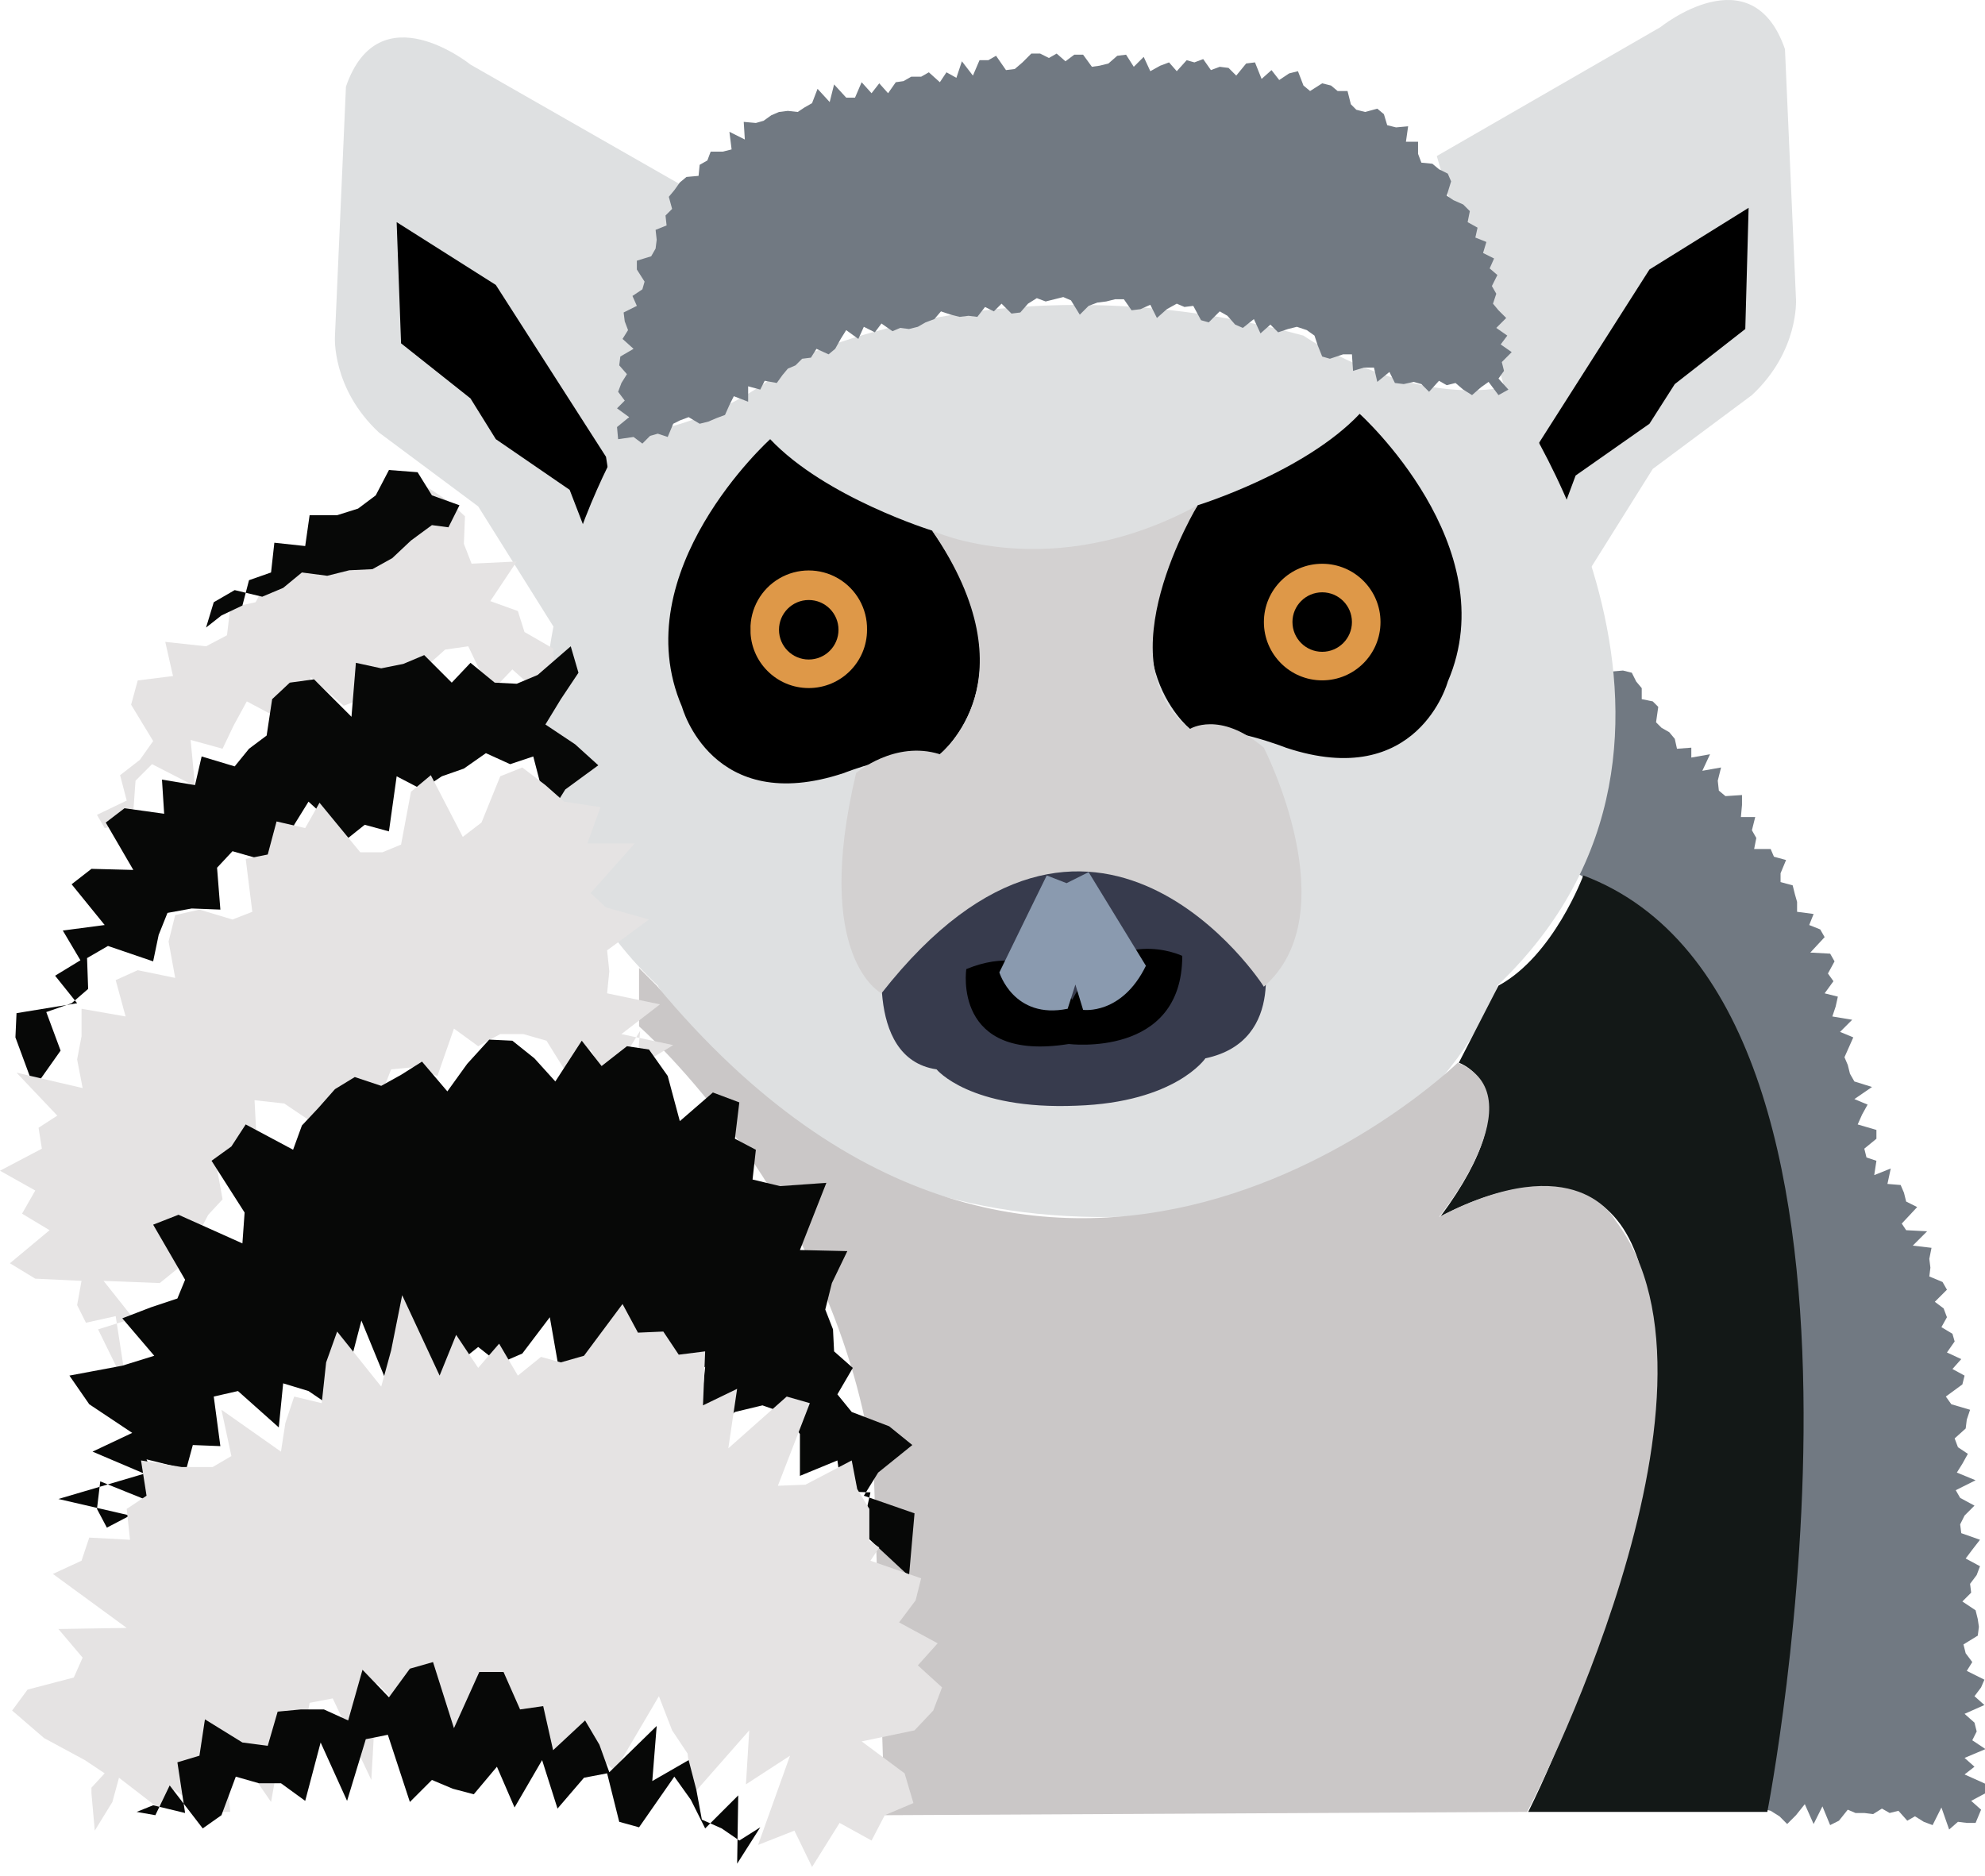
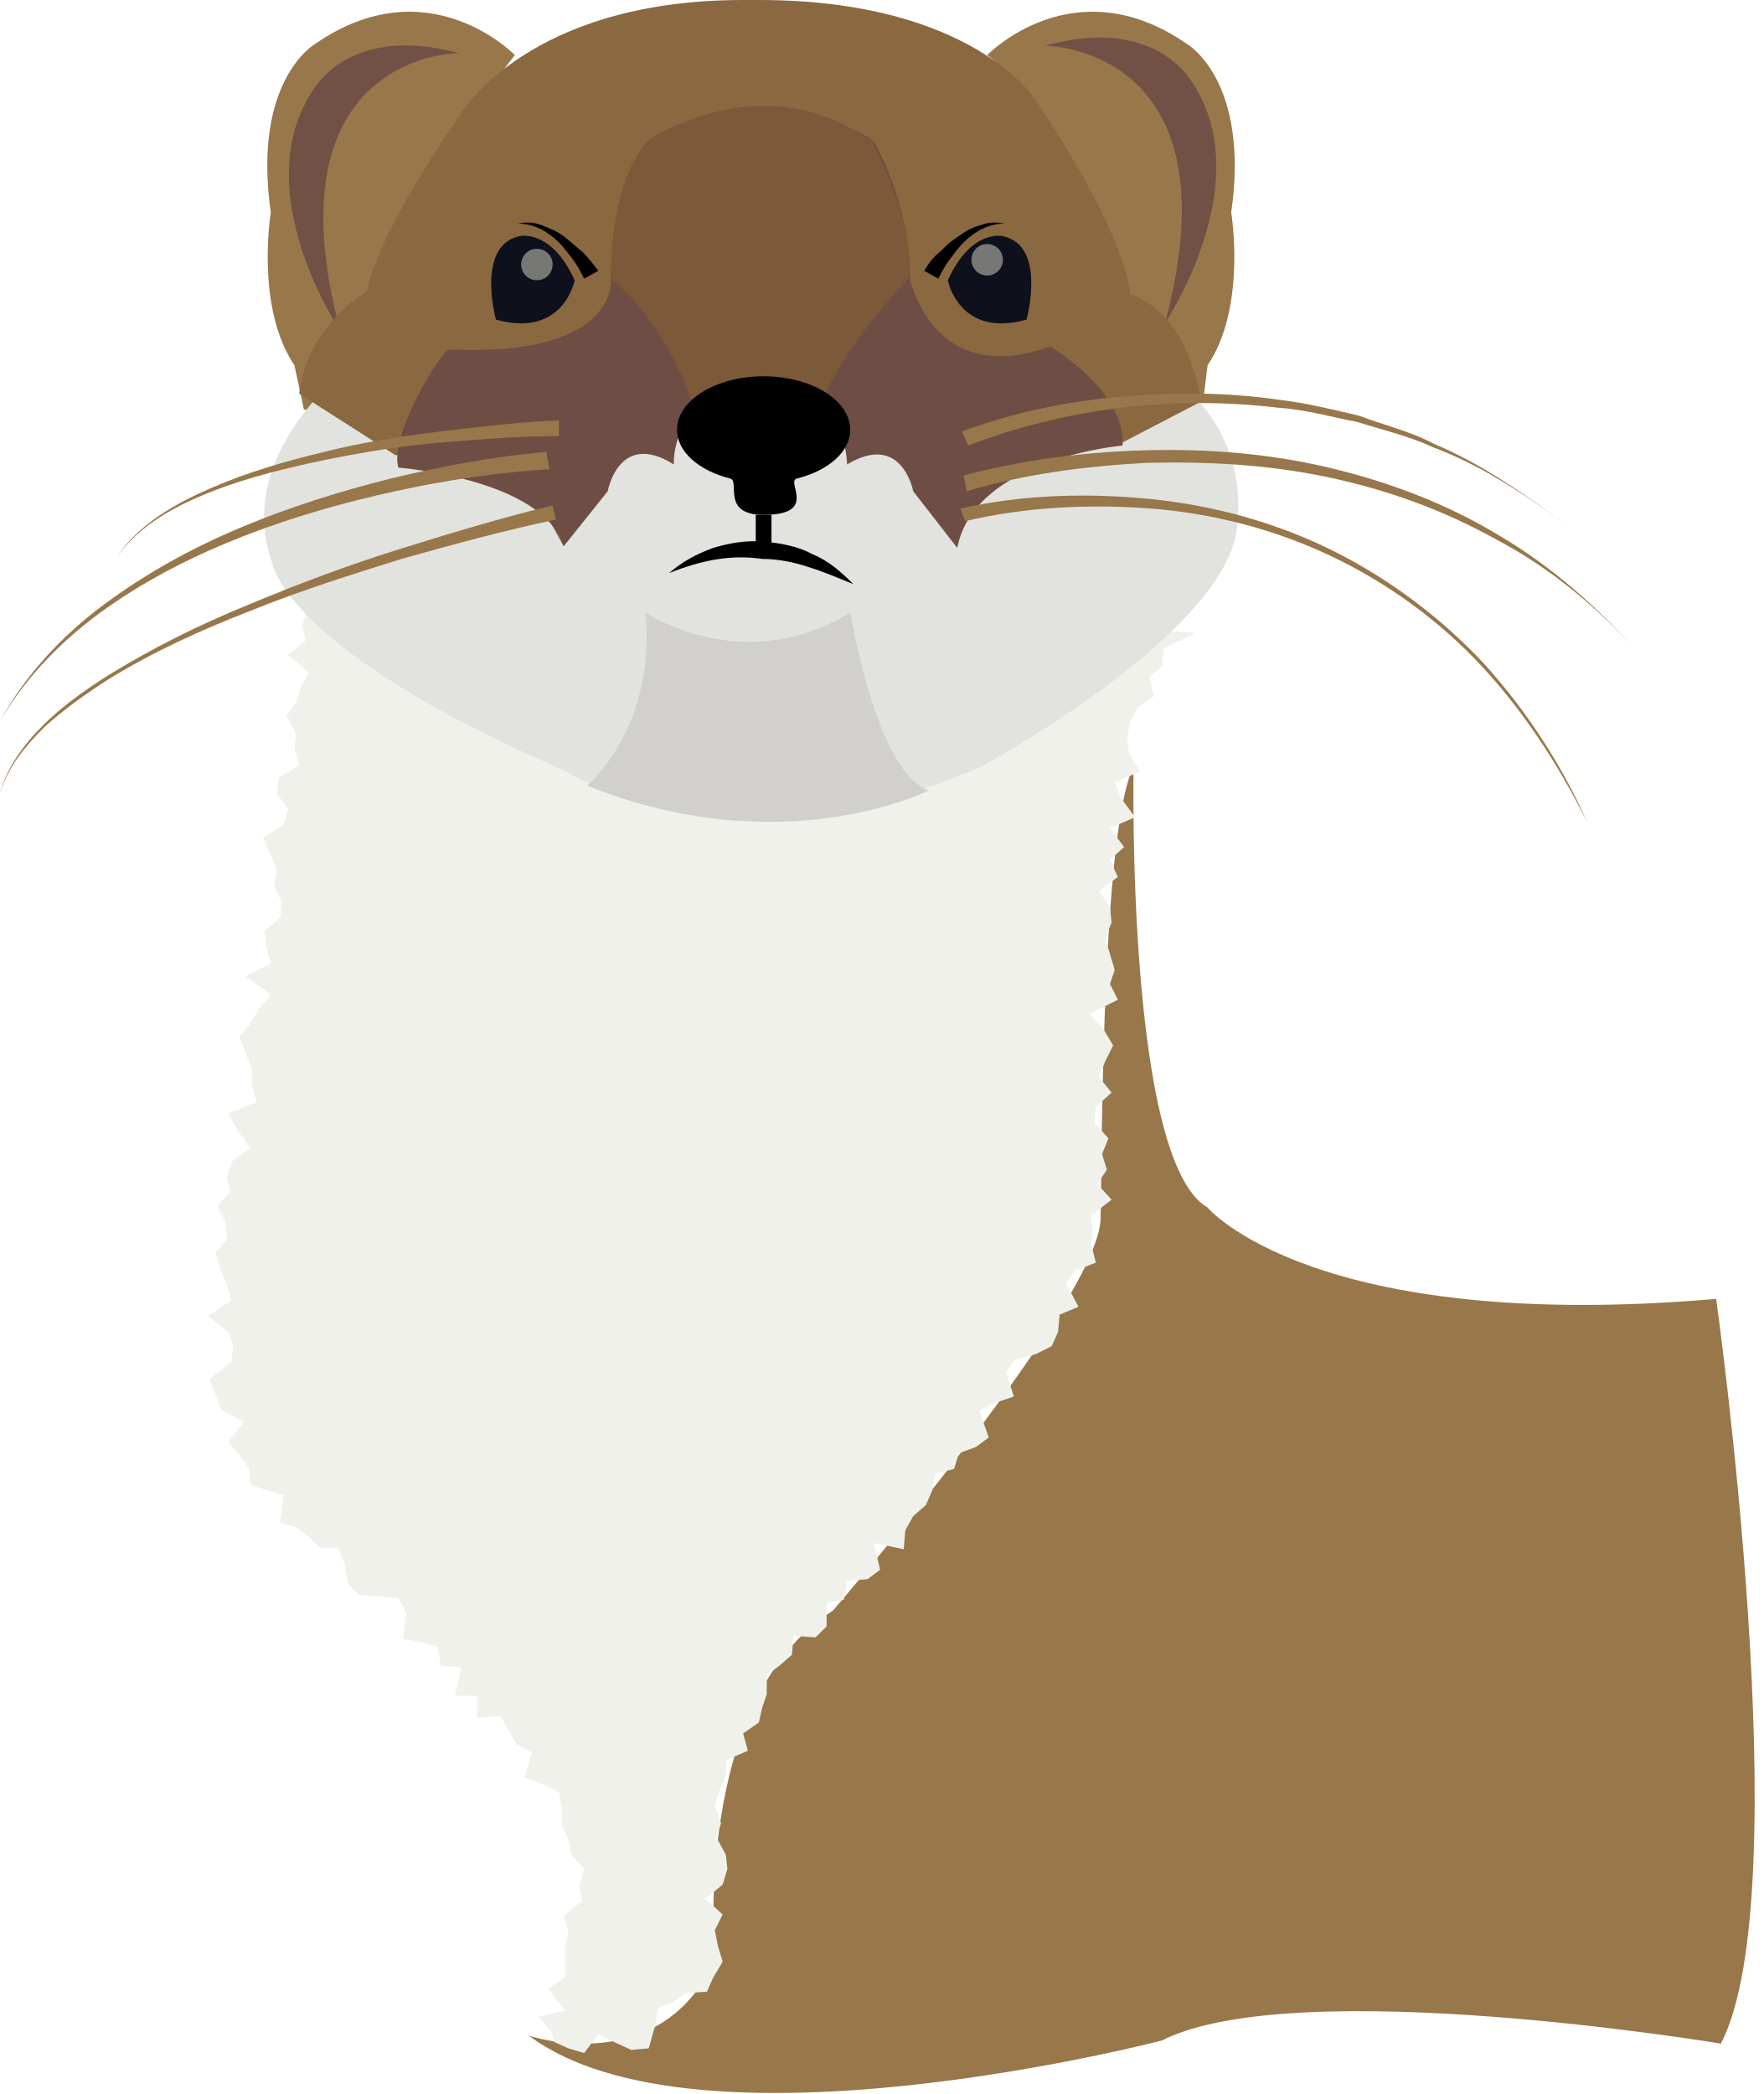
- <svg xmlns="http://www.w3.org/2000/svg" width="127" height="120">
-   <path fill="#717982" d="M102.5 42.624l-.212.423.705-.07.846-.071.564.14.282.564.353.423v.705l.705.141.352.353-.141.987.353.352.493.282.352.423.141.635.917-.07v.634l1.198-.212-.493 1.058 1.198-.212-.211.846.07.635.423.352 1.058-.07v.634l-.07.775h.916l-.212.846.282.494-.14.705h1.057l.211.493.775.212-.352.846v.564l.775.211.141.564.141.494v.634l1.058.141-.282.705.705.282.282.493-.917.987 1.27.07.281.494-.423.776.353.493-.564.776.846.211-.141.635-.212.634 1.27.211-.776.776.846.352-.282.635-.282.634.211.494.141.564.282.493 1.128.353-1.128.775.846.353-.352.634-.282.635 1.198.352v.564l-.775.634.14.564.635.212-.14.916 1.057-.423-.212.987.846.07.211.494.141.564.705.353-.987 1.057.282.423 1.34.07-.917.917 1.199.141-.141.705.07.564-.07.564.846.352.282.494-.776.775.564.423.212.564-.353.635.705.423.141.493-.493.705.916.423-.564.634.776.423-.141.564-1.058.776.353.493 1.198.353-.211.634-.07.564-.706.635.212.564.634.423-.352.634-.353.564 1.199.493-1.27.635.283.493.916.494-.634.634-.282.564.07.564 1.199.423-.494.635-.423.564.917.493-.212.564-.423.564.07.564-.563.564.846.564.14.564.071.493-.07.564-.917.564.141.564.423.564-.352.564 1.128.564-.212.493-.423.564.635.564-1.27.564.635.564.141.564-.282.564.846.564-1.34.564.635.564-.634.494 1.41.634-.07.564-.917.493.634.564-.352.846h-.564l-.564-.07-.564.493-.494-1.41-.564 1.128-.564-.211-.564-.353-.493.282-.564-.634-.564.14-.493-.281-.564.352-.564-.07h-.564l-.494-.212-.564.705-.564.282-.493-1.198-.564 1.128-.564-1.27-.564.706-.564.564-.493-.494-.564-.352-.564-.141-.494-.423h-.352l-.423.07.211-.493.635-.494-.564-.634.775-.423-.916-.705.634-.493.564-.494-.14-.564-.494-.634.352-.494.212-.493-.282-.635-.353-.564.635-.493-.423-.564.634-.493.776-.494-.494-.634-.705-.564 1.128-.494-.564-.564.282-.564.494-.493-.564-.635.211-.493.282-.564-.705-.564.282-.564-.07-.564-.07-.564.352-.493.14-.564.635-.494-.07-.564-.917-.634v-.494l.987-.564-.352-.564.211-.493-.775-.564.987-.564-.564-.564.352-.564-.14-.564.422-.564-1.269-.493.987-.564-.634-.564.211-.564-.14-.564.634-.564-.353-.564-.211-.493-.705-.564.14-.564-.07-.494.705-.634-.07-.564-.846-.494.211-.564v-.564l.141-.564-.634-.423.916-.705-.352-.493-.776-.493.917-.705-.494-.423-.705-.494v-.564l.07-.564.917-.705-.423-.493-.916-.423.14-.564.706-.705-.705-.423-.776-.353.423-.704v-.564l-.352-.494-.353-.493.07-.564-.07-.564.282-.705-.634-.353.07-.634-1.128-.141.212-.705-.635-.282.353-.776-.493-.352-.282-.493-.353-.494-.282-.423v-.634l.141-.776-.564-.282-1.057.07.14-.775-.704-.14-.423-.353-.141-.635.07-.775h-.775l-.07-.705-.071-.775-.705-.071-.987.423v-.987l-.282-.564-.987.494.07-1.199-.422-.352-.494-.212-.634.212-.423-.635.352-.493.282-.423-.14-.635.14-.564.07-.493.635-.423.705-.353-.634-.705.634-.422.423-.494-.705-.705.282-.493.282-.494.493-.493-.775-.635 1.198-.423-.564-.564-.493-.634 1.34-.423-.494-.635-.775-.493.775-.564-.211-.564.422-.634z" />
-   <path fill="#dee0e1" d="M91.926 9.984l14.31-8.248s5.851-4.723 7.966 1.41l.705 16.003s.211 3.313-2.82 6.133l-6.344 4.723-5.429 8.67" />
-   <path d="M111.876 13.298l-.212 7.754-4.512 3.525-1.62 2.538-4.724 3.313-1.833 4.935-1.41-.705.917-6.345 7.049-11.068z" />
-   <path fill="#dee0e1" d="M44.412 12.31l-14.31-8.177S24.25-.59 22.134 5.543l-.705 16.003s-.211 3.313 2.82 6.133l6.345 4.723 5.428 8.67" />
-   <path d="M25.378 14.214l.282 7.755 4.441 3.524 1.622 2.609 4.723 3.242 1.903 4.935 1.41-.705-.987-6.345-7.05-10.997z" />
-   <path fill="#dee0e1" d="M71.2 77.871c-21.43.282-29.114-14.804-29.114-14.804C27.07 48.968 39.97 27.82 39.97 27.82s5.64-.212 10.785-4.724c0 0 13.394-6.838 32.64-1.621 0 0 6.344 4.441 12.9 3.313 0 0 16.214 22.347-.493 38.28.07 0-4.864 14.592-24.603 14.803z" />
-   <path fill="#373b4d" d="M69.438 48.968l1.198-1.41 5.64 7.261s4.44.212 4.44 5.64c0 0 1.763 6.133-3.594 7.26 0 0-1.904 2.82-8.248 3.032-6.838.282-8.953-2.326-8.953-2.326-4.794-.705-3.314-8.46-3.314-8.46 0-5.428 4.442-5.64 4.442-5.64l5.64-7.26 1.198 1.41" />
-   <path d="M76.628 32.331s6.838-2.115 10.363-5.85c0 0 9.376 8.459 5.64 17.13 0 0-1.904 7.049-10.363 4.23 0 0-3.525-1.41-6.133-1.2 0 0-6.063-4.934.493-14.31zM59.639 33.953s-6.838-2.115-10.363-5.851c0 0-9.376 8.459-5.64 17.13 0 0 1.904 7.05 10.363 4.23 0 0 3.525-1.41 6.133-1.199 0 0 6.133-4.934-.493-14.31zM61.824 62.01s-.916 5.992 6.556 4.793c0 0 7.261.917 7.261-5.64 0 0-4.441-2.114-7.05 2.82.071.071-1.973-3.947-6.767-1.973z" />
-   <path fill="#d3d1d1" d="M56.396 63.56s-4.441-2.255-1.621-14.098c0 0 2.467-2.115 5.357-1.199 0 0 6.063-4.723-.493-14.31 0 0 7.543 3.524 16.99-1.622 0 0-6.134 10.081-.494 14.31 0 0 1.903-1.198 4.723 1.2 0 0 5.428 10.573 0 15.297 0-.07-10.927-16.849-24.462.423z" />
-   <path fill="#8a9aaf" d="M66.97 56.018s-1.974 4.018-3.031 6.203c0 0 .916 3.031 4.37 2.327l.494-1.551.494 1.621s2.467.353 4.018-2.82l-3.666-5.992-1.41.705z" />
-   <path fill="#717982" d="M96.508 24.93l-.635-.706.353-.493-.141-.564.634-.635-.705-.493.423-.564-.705-.493.635-.635-.494-.493-.352-.423.211-.635-.282-.493.353-.705-.494-.423.282-.635-.705-.352.212-.705-.705-.282.14-.634-.634-.353.141-.705-.423-.423-.634-.282-.423-.282.282-.916-.212-.494-.564-.282-.422-.352-.705-.07-.212-.565v-.775h-.775l.14-.987-.775.07-.564-.14-.211-.705-.423-.353-.776.212-.564-.141-.352-.353-.212-.846h-.634l-.423-.352-.564-.141-.775.493-.423-.352-.353-.917-.564.141-.634.423-.494-.634-.634.564-.423-1.058-.564.07-.635.776-.493-.493-.564-.07-.564.21-.493-.704-.564.211-.494-.14-.634.704-.494-.564-.564.212-.634.352-.423-.916-.635.634-.493-.775-.564.07-.564.494-.564.14-.493.071-.564-.775h-.564l-.564.423-.564-.494-.494.282-.564-.282h-.564l-.564.564-.493.423-.564.07-.634-.916-.494.282h-.564l-.423.987-.705-.916-.352 1.057-.635-.352-.423.634-.705-.634-.493.282h-.635l-.493.282-.493.07-.494.705-.564-.634-.493.634-.635-.705-.423.987h-.564l-.775-.846-.282 1.128-.776-.846-.352.917-.494.282-.423.282-.634-.07-.564.07-.493.211-.494.353-.493.14-.776-.07.07 1.128-.986-.494.14 1.128-.563.141h-.776l-.211.564-.494.282-.07.705-.776.07-.423.353-.352.494-.352.423.211.775-.423.423.07.635-.704.282.07.634-.07.564-.282.493-.917.282v.564l.494.776-.141.493-.635.423.282.635-.846.423.07.564.212.564-.352.564.705.634-.846.493-.07.564.493.564-.353.564-.211.564.423.564-.494.494.776.564-.776.634.07.776.988-.141.564.423.493-.494.494-.14.634.21.353-.845.423-.212.563-.211.705.423.564-.141.494-.212.564-.211.282-.635.282-.564.916.353v-.987l.776.211.282-.564.775.141.353-.493.352-.423.493-.212.423-.423.564-.07.353-.564.775.352.423-.352.353-.634.352-.564.776.564.352-.776.705.353.423-.564.705.493.493-.211.564.07.564-.14.494-.283.564-.211.423-.494.634.212.564.14.564-.07.564.07.494-.634.564.282.493-.493.634.634.564-.07.494-.564.564-.353.564.212.564-.141.564-.141.493.211.564.917.564-.564.564-.212.564-.07.564-.141h.564l.493.705.564-.07.635-.283.423.846.634-.564.635-.352.493.211.564-.07.494.916.493.141.705-.705.493.282.494.564.493.212.705-.564.423.916.635-.564.493.494.635-.212.564-.14.634.21.494.353.211.635.282.704.494.141.845-.282h.564l.07 1.058.706-.212h.634l.212.917.775-.635.353.705.564.07.634-.14.494.14.493.494.635-.705.493.282.564-.14.493.422.564.353.564-.494.494-.352.634.846z" />
-   <path fill="#131817" d="M93.335 68.002s4.935 1.621-1.198 9.87c0 0 9.87-5.852 12.69 2.819 0 0 1.761 17.412-7.05 35.247h15.297s10.08-51.672-11.773-59.92c0 0-1.903 5.146-5.428 7.05z" />
-   <path fill="#cac7c7" d="M40.887 61.94v3.735s12.69 11.068 15.016 28.41l.704 22.065 41.1-.212s14.098-26.788 5.639-37.855c0 0-2.468-4.794-11.28-.212 0 0 6.345-7.754 1.199-9.87 0 0-26.083 25.379-51.25-4.934z" />
-   <path fill="#e5e3e3" d="M34.12 44.033l-1.34-1.198-1.41 1.48-1.41-2.96-1.48.211-1.34 1.199-1.198 1.268-1.48-.422-1.199 1.057-1.269.493-2.114-1.832-.423 2.96-1.551-.282-2.115-1.128-.846 1.551-.705 1.48-2.044-.563.282 2.96-2.75-1.41-1.057 1.058-.141 1.974-1.058.916-.775.141-.494-.846 1.904-.916-.423-1.621 1.269-.987.846-1.199-1.41-2.326.423-1.551 2.256-.282-.494-2.185 2.609.282 1.339-.705.211-1.763 1.622-.352.705-1.34 1.269-.775 1.269-.564.775-1.621 1.34-.635 1.127-.987 2.115 1.41.846-2.044 1.269-.987 1.692 1.128.987.916-.07 1.763.493 1.269 2.89-.141-1.692 2.537 1.763.635.423 1.34 1.832 1.057.141 1.692" />
-   <path fill="#070807" d="M2.185 69.623l1.692-2.397-.916-2.467 1.621-.564 1.058-.916-.07-1.974 1.338-.776 2.89.987.353-1.692.564-1.41 1.551-.282 1.833.071-.212-2.679.987-1.057 1.974.564 1.41-.353.564-1.903.917-1.48 2.537 2.326 1.058-.846 1.55.423.494-3.525 1.622.846 1.268-.846 1.41-.493 1.41-.987 1.551.705 1.48-.494.988 3.807 1.057-1.692 2.115-1.55-1.48-1.34-1.904-1.27.987-1.62 1.128-1.692-.494-1.692-2.114 1.833-1.34.563-1.41-.07-1.55-1.269-1.2 1.269-1.761-1.762-1.34.564-1.41.282-1.621-.353-.282 3.454-2.397-2.397-1.55.212-1.129 1.057-.352 2.327-1.128.846-.917 1.128-2.114-.635-.423 1.833-2.115-.352.14 2.185-2.537-.353-1.199.917 1.763 3.031-2.679-.07-1.269.987 2.115 2.608-2.679.352 1.128 1.904-1.621.987 1.41 1.762-3.878.634-.07 1.551z" />
-   <path fill="#e5e3e3" d="M8.107 88.798l-1.833-3.736 2.256-.705-1.904-2.397 3.596.14 1.128-.916.634-1.128.705-1.127.635-1.199.916-.987-.423-2.326 1.833-.141.775-1.199-.14-2.678 1.903.211 2.608 1.762.846-1.268 1.621.493.987-1.198.776-1.974 1.48-.141 1.48.564 1.058-3.032 1.55 1.128 1.41-.775h1.481l1.48.423 1.27 2.044 1.55-1.48 1.128 2.115 2.045-3.314-.212 2.327 2.326-1.41-3.313-.705 2.467-1.903-3.383-.705.14-1.41-.14-1.34 2.679-1.974-2.75-.775-.987-.916 2.82-3.173h-3.031l.846-2.326-2.327-.353-1.198-1.057-1.48-1.128-1.41.564-1.199 2.96-1.198.917-2.045-3.947-1.268 1.057-.635 3.384-1.198.493h-1.41l-2.609-3.172-.916 1.621-1.833-.423-.564 2.115-1.41.282.423 3.384-1.269.493-2.114-.634-1.551.352-.423 1.692.423 2.327-2.397-.494-1.41.635.634 2.326-2.82-.493v1.762l-.281 1.48.352 1.833-4.23-.987 2.609 2.75-1.199.775.212 1.34-2.68 1.41 2.257 1.268-.846 1.48 1.762 1.058-2.538 2.115 1.622.987 2.96.14-.281 1.552.564 1.128 1.903-.423z" />
-   <path fill="#070807" d="M6.838 97.75l-.634-1.198.211-1.762 4.37 1.762-1.41-3.172 2.539.634.423-1.55 1.762.07-.423-3.172 1.55-.353 2.61 2.327.281-2.82 1.622.493 1.762 1.199.775-2.468.846-3.242 2.256 5.498 1.128-1.974 1.41.635 1.269-1.34 1.41-1.127 1.34 1.057 1.48-.635 1.762-2.326.705 4.018 1.903-1.621.635 2.89 2.397-2.96-.282 5.005 2.537-2.89 2.045-1.27-.494 4.865 2.397-1.974 1.763-.423 1.41.493.986 1.34v2.678l2.397-.987.282 1.974 1.833.07-.564 2.539 3.031 2.82.353-4.019-3.243-1.128.917-1.48 2.185-1.762-1.48-1.199-2.397-.916-.917-1.128.987-1.692-1.198-1.058-.07-1.41-.494-1.268.423-1.692.987-2.045-3.032-.07.776-1.974.916-2.326-2.96.211-1.763-.423.212-1.903-1.34-.705.282-2.326-1.692-.635-2.115 1.833-.775-2.89-1.198-1.692-1.41-.212-1.622 1.27-1.269-1.622L35.53 69.2l-1.339-1.48-1.41-1.128-1.48-.07-1.41 1.55-1.27 1.763L27 67.93l-1.34.846-1.269.705-1.692-.564-1.269.776-1.057 1.198-1.057 1.128-.564 1.55-3.032-1.62-.916 1.41-1.269.916 2.115 3.313-.141 1.974-4.089-1.833-1.621.635 2.044 3.524-.493 1.199-1.692.564-1.833.705 2.044 2.396-2.044.635-3.384.634 1.269 1.833 2.75 1.833-2.539 1.199 3.314 1.41-5.499 1.62 4.582 1.058z" />
-   <path fill="#e5e3e3" d="M7.613 113.753l2.468 1.903 1.057-1.127 2.115 1.41h1.48l-.493-5.147 3.102 4.512.493-2.75 1.41-.281.564-3.314 1.48-.282 2.468 5.217.352-6.203 1.763 1.832 1.692 3.032 1.339.282 1.198-3.807 1.48 1.55 1.41-.845 1.27 1.48 1.127 2.045 1.34-.282 1.48-.705 1.128 1.057 2.82-4.794.846 2.186.987 1.48.352 2.609 3.596-4.09-.212 3.455 2.82-1.833-2.044 5.71 2.326-.916 1.128 2.326 1.762-2.82 2.045 1.128.845-1.621 1.833-.776-.564-1.903-2.749-2.044 3.384-.705 1.198-1.27.564-1.48-1.55-1.41 1.268-1.41-2.467-1.339 1.057-1.41.353-1.41-3.243-1.127.564-.846-.634-.423v-2.045l-.776-1.269-.352-1.833-2.961 1.551-1.763.07 2.045-5.286-1.48-.423-3.737 3.313.564-3.807-2.185 1.058.14-3.455-1.691.212-.987-1.48-1.621.07-.987-1.833-2.468 3.313-1.48.423-1.269-.352-1.48 1.198-1.199-2.044-1.34 1.55-1.41-2.114-1.057 2.608-2.396-5.146-.705 3.525-.635 2.326-2.82-3.524-.705 1.973-.282 2.609-1.762-.423-.564 1.692-.282 1.833-3.807-2.68.635 2.962-1.199.704h-1.973l-2.609-.423.353 2.256-1.27.846.212 1.974-2.608-.14-.493 1.48-1.833.846 4.723 3.454-4.37.07 1.55 1.833-.564 1.27-2.96.775-.988 1.339 2.045 1.762 2.608 1.41 1.269.846-.846.917v.352l.212 2.397 1.127-1.833z" />
-   <path fill="#de9848" d="M80.364 39.804a4.23 4.23 0 1 1 8.46 0 4.23 4.23 0 0 1-8.46 0z" />
-   <path fill="none" stroke="#000" stroke-miterlimit="50" d="M80.364 39.804a4.23 4.23 0 1 1 8.46 0 4.23 4.23 0 0 1-8.46 0z" />
-   <path fill="#de9848" d="M47.514 40.297a4.23 4.23 0 1 1 8.459 0 4.23 4.23 0 0 1-8.46 0z" />
-   <path fill="none" stroke="#000" stroke-miterlimit="50" d="M47.514 40.297a4.23 4.23 0 1 1 8.459 0 4.23 4.23 0 0 1-8.46 0z" />
+ <svg xmlns="http://www.w3.org/2000/svg" width="112" height="133" viewBox="0 0 112 133">
  <g>
-     <path d="M82.69 39.804a1.903 1.903 0 1 1 3.807 0 1.903 1.903 0 0 1-3.806 0z" />
-   </g>
-   <g>
-     <path d="M49.84 40.297a1.903 1.903 0 1 1 3.807 0 1.903 1.903 0 0 1-3.807 0z" />
-   </g>
-   <g>
-     <path fill="#070807" d="M28.691 33.741l-1.057-.14-1.34.986-1.198 1.128-1.269.705-1.48.07-1.41.353-1.621-.212-1.199.987-1.34.564-1.762-.423-1.339.776-.493 1.621.986-.775 1.34-.635.423-1.621 1.41-.494.211-1.903 1.974.212.282-1.974h1.762l1.34-.423 1.128-.846.846-1.622 1.833.141.916 1.48 1.762.635z" />
-   </g>
-   <g>
-     <path fill="#070807" d="M8.741 115.938l1.058-.423 2.044.494-.493-3.243 1.41-.423.352-2.326 2.397 1.48 1.621.212.635-2.186 1.48-.14h1.48l1.551.704.917-3.242 1.692 1.762 1.34-1.833 1.48-.423 1.339 4.23 1.621-3.595h1.551l1.058 2.396 1.48-.211.634 2.82 2.045-1.904.916 1.551.635 1.763 3.031-2.961-.282 3.525 2.326-1.34.494 1.904.352 1.903 1.27.564 1.127.775 1.34-.846-1.48 2.327.07-4.371-2.115 2.115-.917-1.833-1.057-1.48-2.256 3.242-1.269-.352-.775-3.102-1.48.282-1.693 1.974-.986-3.102-1.763 3.031-1.128-2.608-1.48 1.763-1.34-.353-1.339-.564-1.41 1.41-1.41-4.3-1.41.282-1.198 3.947-1.692-3.736-.987 3.736-1.55-1.127h-1.41l-1.481-.423-.917 2.467-1.198.846-2.115-2.75-.916 1.904z" />
+     <g>
+       <g>
+         <path fill="#98774a" d="M32.7 3.5S27.2-2.2 20 2.8c0 0-4 2.3-2.8 10.7 0 0-1 6 1.5 9.7l.6 2.8s1.8.3 6 3.7c0 0-2.7-13.5 7.4-26.2z" />
+       </g>
+       <g>
+         <path fill="#98774a" d="M62.7 3.5s5.5-5.7 12.7-.7c0 0 4 2.3 2.8 10.7 0 0 1 6-1.5 9.7l-.3 2.4s-1.1-1.4-5 2.6c-.1-.1-2.6-20.3-8.7-24.7z" />
+       </g>
+       <g>
+         <path fill="#715145" d="M74 20.5s6-8.9 1.7-15.3c-1.3-2-4.3-3.7-9.3-2.3-.1 0 12.3 0 7.6 17.6z" />
+       </g>
+       <g>
+         <path fill="#715145" d="M21.6 21s-6-8.9-1.7-15.3c1.3-2 4.3-3.7 9.3-2.3.1-.1-12.3-.1-7.6 17.6z" />
+       </g>
+       <g>
+         <path fill="#98774a" d="M72 48.7s-.5 25 4.7 28c0 0 6.7 8 32.3 5.8 0 0 5.3 37.7.3 47.3 0 0-27-4.5-35.5-.2 0 0-29.5 7.7-40.2-.3 0 0 8.3 2.8 11.8-4.8 0 0-1.5-16.5 7.5-22.2 0 0 17.5-20.3 17-25.2.1.1-.1-24.1 2.1-28.4z" />
+       </g>
+       <g>
+         <g>
+           <path fill="#f0f1ea" d="M19 35.8l.7 1 .2 1-.4 1-.3.9.2 1-1.1.9 1.3 1.1-.5 1-.3.9-.6.9.6 1.1-.1.9.3 1.1-1.3.8-.1 1 .7 1-.3 1-1.3.8.5 1.1.4 1-.2 1 .5 1-.1 1-1 .8.1 1 .3 1.1-1.6.8 1.6 1.2-.7.8-.6 1-.7.9.4 1 .4 1v1l.3 1.1-1.8.7.6 1.1.8 1.1-1.1.8-.4 1 .2 1-.8.9.5 1 .1 1.1-.7.9.3 1 .4 1 .3 1-1.5 1 1.3 1 .3.9-.1 1-1.4 1.1.4 1 .4 1 1.4.7-1 1.3.7.8.6.8.1 1.1 1.2.4.9.3-.2 1.7 1 .3.8.6.7.7h1.2l.4 1.1.2 1.2.7.7 1.3.1 1.2.1.5.9-.2 1.7 1.2.2 1 .3.2 1.2 1.3.1-.4 1.8h1.4v1.4l1.5-.1.5.9.5.9 1 .5-.5 1.6 1.1.4 1.1.5.2 1.1v1l.4 1 .2.9.8.9-.3 1.1.2.9-1.2 1 .3 1-.2.9v2l-1.1.7 1.1 1.4-1.7.4.8.9.2.7.9.4 1 .3.9-1.2 1 .5 1.1.5 1.1-.1.4-1.4.2-1.2.9-.3.8-.6 1.4-.1.4-.9.6-1-.3-1-.2-1 .5-1-1.1-1 1.1-.9.3-1-.1-.9-.6-1.1.3-.9-.4-1.1.3-1 .4-.9v-1l1.4-.6-.3-1.1 1-.7.2-.9.3-.9v-1.2l.8-.6.8-.7.1-1.2 1.4.1.7-.7v-1.5l1.1-.2.2-1.2 1.3-.1.8-.6-.4-1.7 1.9.4.1-1.2.5-.9.8-.7.4-.9.2-1.1 1.2-.3.3-1 1.1-.4.8-.6-.6-1.7 1-.5 1.2-.4-.5-1.5.5-.8 1.4-.4 1-.5.4-.9.1-1.1 1.2-.5-.8-1.5.6-.8 1.3-.5-.3-1.2.1-.9-.1-.9 1.3-1-.9-1 .6-.9-.3-1 .4-1-.9-1 .1-1 1-.9-.8-1 .4-1 .5-1-.6-1-.9-1 1.8-.9-.5-1 .3-.9-.3-1-.3-1 .4-1-.1-1-.7-1 1.2-.9-.5-1.1.9-.8-.9-1.2 1.6-.7-.9-1.2-.4-1 1.6-.7-.7-1.2-.1-1 .2-1 .5-.9 1-.7L73 43l.8-.7.1-1.1 1-.5 1-.5" />
+         </g>
+       </g>
+       <g>
+         <path fill="#e2e2de" d="M23.8 22s-9.3 6-6.5 13.8c0 0 .8 5.5 18.7 13.2 0 0 10 6.7 26.3-.3 0 0 16.3-8.8 16.3-15.7 0 0 1.2-7.5-7.5-10.8" />
+       </g>
+       <g>
+         <path fill="#8a6840" d="M76.3 25.5l-5 2.6-9.1-.8-1.4 7.4S55.4 24 50 24c-14 .2-14.2 10.7-14.2 10.7L33 29.6l-7.9-.7L19 25c.5-4.3 4.3-6.5 4.3-6.5.8-4 6-11.3 6-11.3S33.5 0 47.2 0h1c13.7 0 17.6 6.4 17.6 6.4s5.5 8 6 12.3c0 0 3.4.7 4.5 6.8" />
+       </g>
+       <g>
+         <path fill="#81686c" d="M25.1 28.9l5.9 1.5" />
+       </g>
+       <g>
+         <g>
+           <path fill="#0e101b" d="M36.5 17.8s-.7 3.7-5 2.5c0 0-1.3-4.7 1.5-5.3 0 0 2-.5 3.5 2.8z" />
+         </g>
+         <g>
+           <g>
+             <path d="M37.1 17.7c-.2-.4-.4-.8-.7-1.2-.3-.4-.6-.8-.9-1.1-.7-.7-1.6-1.2-2.6-1.2.5-.1 1-.1 1.5.1s1 .4 1.4.7c.4.3.8.7 1.2 1 .4.4.7.8 1 1.2z" />
+           </g>
+         </g>
+       </g>
+       <g>
+         <g>
+           <path fill="#0e101b" d="M60.2 17.8s.7 3.7 5 2.5c0 0 1.3-4.7-1.5-5.3 0 0-2-.5-3.5 2.8z" />
+         </g>
+         <g>
+           <g>
+             <path d="M58.7 17.2c.3-.5.6-.9 1-1.2.4-.4.7-.7 1.2-1 .4-.3.9-.6 1.4-.7.5-.2 1-.2 1.5-.1-1 0-1.9.5-2.6 1.2-.3.3-.6.7-.9 1.1-.3.4-.5.8-.7 1.2z" />
+           </g>
+         </g>
+       </g>
+       <g>
+         <path fill="#777776" d="M61.7 16.5a1 1 0 1 1 2 0 1 1 0 0 1-2 0z" />
+       </g>
+       <g>
+         <path fill="#777776" d="M33.1 16.8a1 1 0 1 1 2 0 1 1 0 0 1-2 0z" />
+       </g>
+       <g>
+         <path fill="#6e4e44" d="M48.3 7.2s5 0 7.2 1.8c0 0 2.3 3.8 2.3 8.7 0 0 1.4 7 8.9 4.3 0 0 4.8 2.8 4.6 6.3 0 0-9.4.8-10.5 6.5L58 31.2s-.7-3.8-4.2-1.7c0 0 0-5.5-5.7-5-5.6.5-5.3 5-5.3 5-3.5-2.2-4.2 1.7-4.2 1.7l-2.8 3.5c-1.3-4.3-10.5-5-10.5-5-.6-2.1 2.8-7.5 3.2-7.5 10.9.5 10.3-4.5 10.3-4.5 0-4.8 2.3-8.7 2.3-8.7 2.2-1.8 7.2-1.8 7.2-1.8" />
+       </g>
+       <g>
+         <path fill="#d1d0cd" d="M41 38.9s6.2 4.2 13 0c0 0 1.7 10.3 5 11.3 0 0-9.3 4.7-21.7-.3 0 0 4.4-3.7 3.7-11z" />
+       </g>
+       <g>
+         <path fill="#7c5938" d="M38.8 17.7s-.2-5.8 2.3-8.7c0 0 7.1-5.1 14.3 0 0 0 2.8 5.2 2.3 8.7 0 0-3.8 3.8-5.5 7.8 0 0-6-2.7-8.3 0 .1 0-1.6-5-5.1-7.8z" />
+       </g>
+       <g>
+         <g>
+           <path d="M54 27.3c0 1.4-1.4 2.6-3.4 3.1-.7.2 1.4 2.3-2.1 2.3-2.7 0-1.5-2.1-2.1-2.3-2-.5-3.4-1.7-3.4-3.1 0-1.9 2.5-3.4 5.5-3.4s5.5 1.5 5.5 3.4z" />
+         </g>
+         <g>
+           <g>
+             <path d="M42.5 36.4c.8-.7 1.7-1.2 2.8-1.6 1-.3 2.1-.5 3.2-.4 1.1.1 2.2.3 3.1.8 1 .4 1.8 1.1 2.6 1.9-1-.4-1.9-.8-2.9-1.1-.9-.3-1.9-.5-2.9-.5-2-.3-3.9.1-5.9.9z" />
+           </g>
+         </g>
+         <g>
+           <path fill="none" stroke="#000" stroke-miterlimit="50" d="M48.5 32.7v2.5" />
+         </g>
+       </g>
+       <g>
+         <g>
+           <path fill="#98774a" d="M61.1 27.4c3.3-1.2 6.6-1.9 10-2.2 3.4-.3 6.8-.3 10.2.2 1.7.2 3.3.6 5 1 1.6.6 3.3 1 4.8 1.8 3.1 1.3 5.9 3.3 8.6 5.3-2.7-2-5.5-3.9-8.7-5.1-1.5-.7-3.2-1.1-4.8-1.6-1.6-.3-3.3-.8-5-.9-3.3-.4-6.7-.4-10 0s-6.6 1.2-9.7 2.4z" />
+         </g>
+       </g>
+       <g>
+         <g>
+           <path fill="#98774a" d="M61.2 30.2c3.8-1 7.7-1.5 11.6-1.6 3.9-.1 7.8.2 11.6 1.1 3.8.9 7.5 2.3 10.8 4.3 3.4 2 6.3 4.6 8.9 7.5-2.6-2.9-5.6-5.4-9-7.2-3.4-1.9-7-3.2-10.8-4-3.8-.8-7.7-1-11.5-.9-3.8.2-7.7.7-11.4 1.8z" />
+         </g>
+       </g>
+       <g>
+         <g>
+           <path fill="#98774a" d="M61 32.3c4-.9 8.1-1 12.1-.6s8 1.5 11.6 3.3c3.6 1.8 6.9 4.3 9.6 7.2 2.7 3 4.9 6.4 6.5 10-1.8-3.6-4-7-6.7-9.9-2.7-2.9-6-5.3-9.6-7-3.6-1.7-7.5-2.7-11.4-3-3.9-.3-8-.1-11.8.8z" />
+         </g>
+       </g>
+       <g>
+         <g>
+           <path fill="#98774a" d="M34.9 29.8c-3.3.2-6.6.7-9.8 1.4-3.2.7-6.4 1.6-9.5 2.8-3.1 1.2-6.1 2.7-8.8 4.6-2.7 1.9-5.1 4.3-6.8 7.2 1.6-2.9 3.9-5.4 6.6-7.4 2.7-2 5.6-3.6 8.7-4.9 3.1-1.3 6.3-2.3 9.5-3.1 3.3-.8 6.5-1.4 9.9-1.7z" />
+         </g>
+       </g>
+       <g>
+         <g>
+           <path fill="#98774a" d="M35.3 33c-3.3.7-6.6 1.6-9.8 2.5-3.2 1-6.4 2-9.6 3.3-3.1 1.2-6.2 2.6-9.1 4.4-1.4.9-2.8 1.9-4 3C1.6 47.4.5 48.7 0 50.4c.4-1.6 1.5-3.1 2.7-4.3 1.2-1.2 2.6-2.2 4-3.1 2.9-1.8 5.9-3.3 9.1-4.6 3.1-1.3 6.3-2.5 9.5-3.5s6.5-2 9.8-2.8z" />
+         </g>
+       </g>
+       <g>
+         <g>
+           <path fill="#98774a" d="M35.5 27.7c-2.5 0-5 .2-7.4.4-2.5.2-4.9.6-7.4 1.1-2.4.5-4.9 1.1-7.2 2-2.3.9-4.6 2.1-6.1 4.2 1.4-2.1 3.7-3.4 6-4.4 2.3-1 4.7-1.7 7.2-2.3 2.4-.6 4.9-1 7.4-1.3 2.5-.3 5-.6 7.5-.7z" />
+         </g>
+       </g>
+     </g>
  </g>
</svg>
